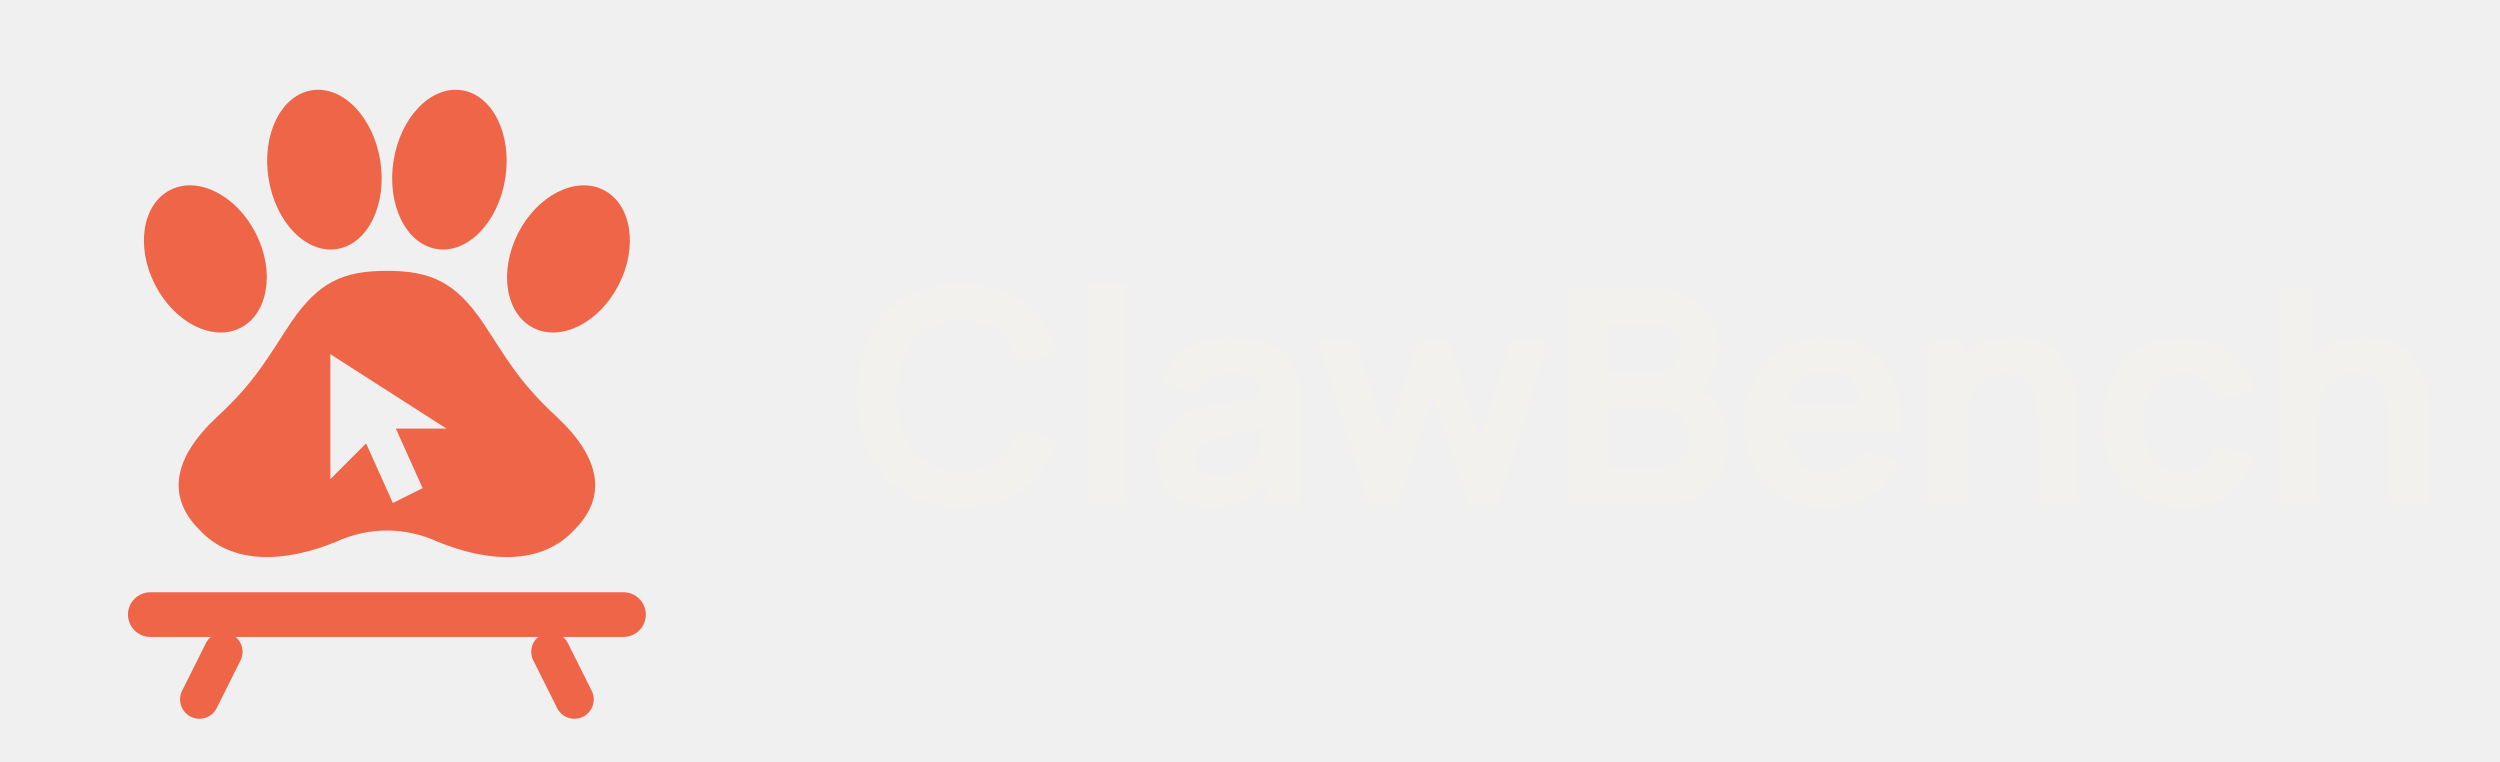
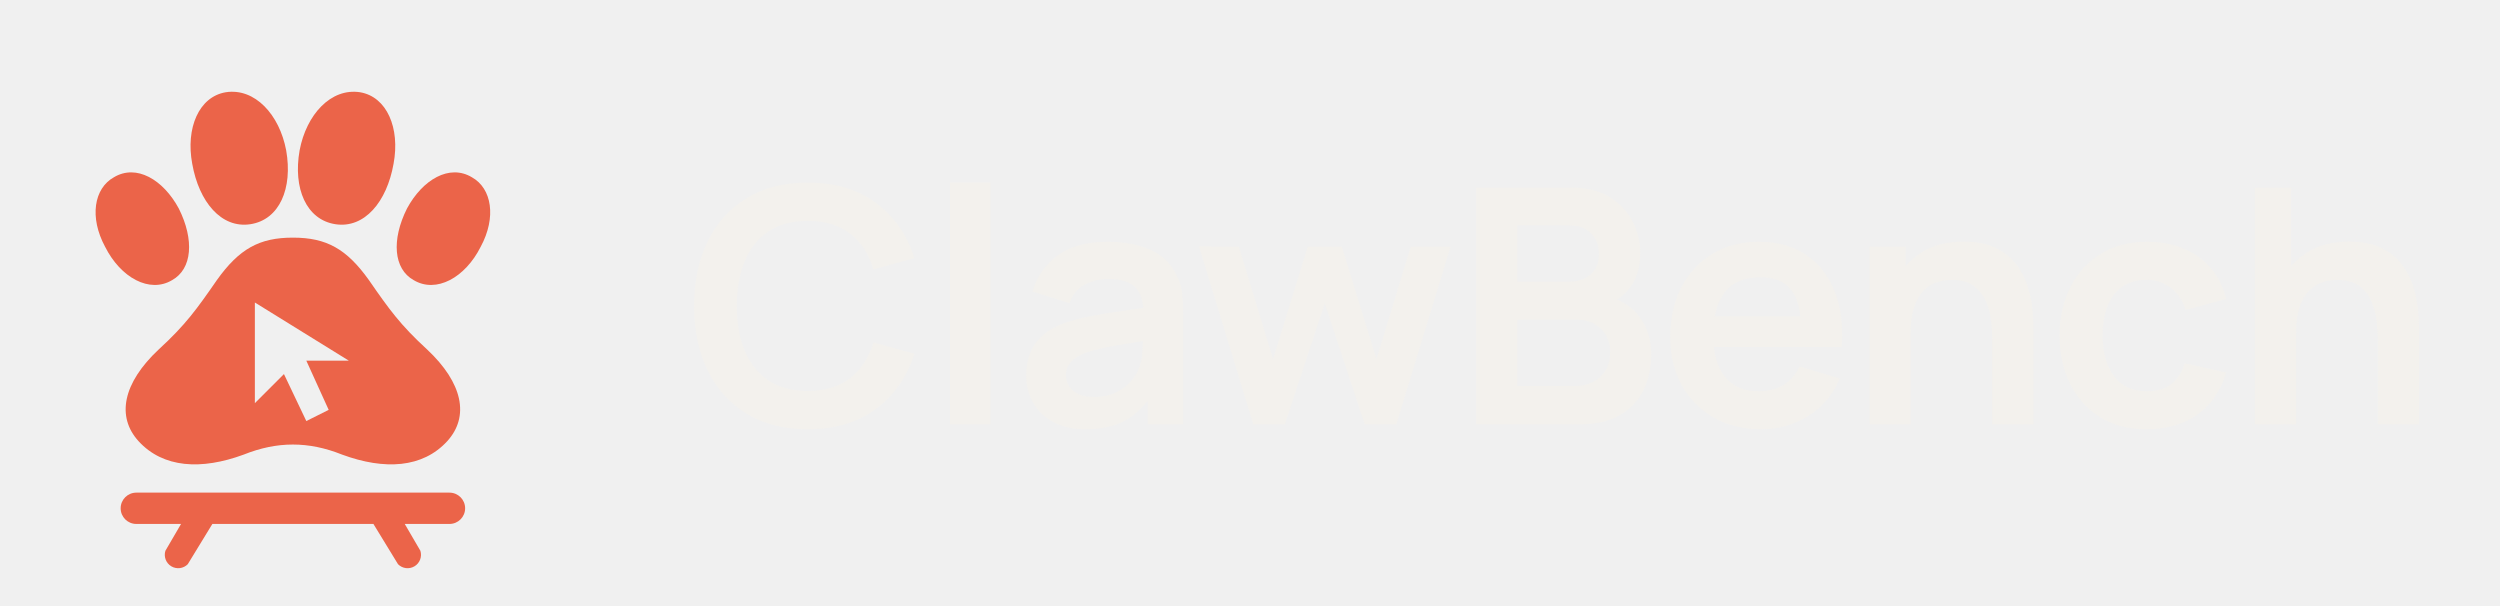
- <svg xmlns="http://www.w3.org/2000/svg" width="840" height="256" viewBox="0 0 840 256" fill="none" role="img" aria-labelledby="title description">
-   <defs>
-     <mask id="cursor-cutout" maskUnits="userSpaceOnUse" x="0" y="0" width="256" height="256">
-       <rect width="256" height="256" fill="#fff" />
-       <path d="M111 119v42l12-12 9 20 10-5-9-20h17Z" fill="#000" />
-     </mask>
-   </defs>
-   <g fill="#EF6548">
-     <ellipse cx="69" cy="87" rx="19" ry="26" transform="rotate(-27 69 87)" />
-     <ellipse cx="109" cy="57" rx="19" ry="27" transform="rotate(-9 109 57)" />
-     <ellipse cx="151" cy="57" rx="19" ry="27" transform="rotate(9 151 57)" />
-     <ellipse cx="191" cy="87" rx="19" ry="26" transform="rotate(27 191 87)" />
-     <path mask="url(#cursor-cutout)" d="M98 108c9-13 17-17 32-17s23 4 32 17c8 12 12 20 25 32 15 14 17 27 6 38-11 12-29 11-46 4-11-5-23-5-34 0-17 7-35 8-46-4-11-11-9-24 6-38 13-12 17-20 25-32Z" />
-     <rect x="43" y="199" width="174" height="15" rx="7.5" />
-     <path d="M75 219 67 235m118-16 8 16" fill="none" stroke="#EF6548" stroke-width="13" stroke-linecap="round" />
+ <svg xmlns="http://www.w3.org/2000/svg" width="760" height="184" viewBox="0 0 760 184" fill="none" role="img" aria-labelledby="title description">
+   <g transform="translate(2 9) scale(.68)">
+     <g fill="#EB6449">
+       <path d="M48 66c10-6 22 1 29 14 7 14 6 27-3 32-10 6-23-1-30-15-7-13-5-26 4-31Z" />
+       <path d="M98 28c13-2 24 10 27 26 3 17-3 31-16 33-13 2-23-10-26-27-3-16 3-30 15-32Z" />
+       <path d="M158 28c-13-2-24 10-27 26-3 17 3 31 16 33 13 2 23-10 26-27 3-16-3-30-15-32Z" />
+       <path d="M208 66c-10-6-22 1-29 14-7 14-6 27 3 32 10 6 23-1 30-15 7-13 5-26-4-31Z" />
+       <path fill-rule="evenodd" d="M94 112c10-14 19-19 34-19s24 5 34 19c9 13 14 20 26 31 16 15 19 30 9 41-11 12-28 13-47 6-15-6-29-6-44 0-19 7-36 6-47-6-10-11-7-26 9-41 12-11 17-18 26-31Zm17 10v45l13-13 10 21 10-5-10-22h19Z" />
+       <path d="M58 207h140a7 7 0 0 1 0 14h-20l7 12a6 6 0 0 1-10 6l-11-18H92l-11 18a6 6 0 0 1-10-6l7-12H58a7 7 0 0 1 0-14Z" />
+     </g>
  </g>
  <g fill="#F3F1ED">
-     <path d="M322.68 170.5Q311.89 170.5 304.12 165.79Q296.35 161.08 292.17 152.63Q288 144.18 288 133Q288 121.82 292.17 113.37Q296.35 104.92 304.12 100.21Q311.89 95.5 322.68 95.5Q335.1 95.5 343.46 101.69Q351.83 107.87 355.22 118.41L342.29 121.98Q340.26 115.18 335.36 111.38Q330.45 107.58 322.68 107.58Q315.63 107.58 310.93 110.73Q306.23 113.88 303.86 119.6Q301.49 125.31 301.48 133Q301.48 140.69 303.84 146.4Q306.21 152.11 310.92 155.26Q315.63 158.42 322.68 158.42Q330.45 158.42 335.36 154.6Q340.26 150.77 342.29 144.02L355.22 147.59Q351.83 158.13 343.46 164.31Q335.1 170.5 322.68 170.5Z" />
-     <path d="M365.6 169V95.5H378.42V169Z" />
-     <path d="M406.86 170.5Q401.02 170.5 396.98 168.28Q392.95 166.05 390.87 162.34Q388.8 158.62 388.8 154.15Q388.8 150.32 390.03 147.21Q391.25 144.11 393.89 141.79Q396.53 139.46 400.84 137.92Q403.98 136.84 408.24 136Q412.49 135.16 417.68 134.41Q422.87 133.65 428.83 132.76L424.22 135.32Q424.24 130.12 421.82 127.67Q419.4 125.22 413.67 125.22Q410.35 125.22 407.03 126.8Q403.7 128.38 402.38 132.29L390.72 128.62Q392.75 121.85 398.39 117.68Q404.03 113.5 413.68 113.5Q420.86 113.5 426.37 115.77Q431.87 118.04 434.63 123.42Q436.16 126.34 436.46 129.33Q436.76 132.32 436.76 135.93V169H425.52V157.59L427.25 159.71Q423.45 165.35 418.72 167.92Q414 170.5 406.86 170.5ZM409.5 160.34Q413.43 160.34 416.16 158.95Q418.89 157.56 420.52 155.67Q422.15 153.78 422.72 152.27Q423.71 150.02 423.87 147.07Q424.03 144.12 424.03 142.22L427.88 143.28Q422.12 144.21 418.29 144.87Q414.46 145.52 411.92 146.08Q409.38 146.64 407.43 147.33Q405.39 148.11 404.05 149.06Q402.71 150.02 402.03 151.23Q401.36 152.43 401.36 153.97Q401.36 155.89 402.31 157.32Q403.27 158.76 405.09 159.55Q406.9 160.34 409.5 160.34Z" />
-     <path d="M459.65 169 443.15 114.91 455.71 115 465.88 148.42 476.2 115H486.92L497.23 148.42L507.42 115H519.97L503.47 169H493.57L481.56 132.83L469.55 169Z" />
-     <path d="M527.35 169V97H556.03Q563.52 97 568.24 100Q572.96 103.01 575.2 107.6Q577.43 112.2 577.43 116.99Q577.43 123.01 574.66 127.08Q571.89 131.14 567.08 132.54L567.07 130.05Q573.85 131.52 577.3 136.39Q580.76 141.26 580.76 147.4Q580.76 153.82 578.35 158.68Q575.94 163.53 571.09 166.26Q566.25 169 559.03 169ZM540.35 156.92H557.58Q560.53 156.92 562.85 155.69Q565.17 154.47 566.49 152.25Q567.82 150.02 567.82 146.97Q567.82 144.25 566.67 142.09Q565.52 139.94 563.26 138.68Q561 137.41 557.74 137.41H540.35ZM540.35 125.42H555.84Q558.29 125.42 560.22 124.53Q562.15 123.63 563.28 121.82Q564.41 120.01 564.41 117.24Q564.41 113.72 562.17 111.35Q559.94 108.98 555.84 108.98H540.35Z" />
-     <path d="M613.97 170.5Q605.72 170.5 599.46 166.94Q593.2 163.37 589.68 157.09Q586.15 150.8 586.15 142.64Q586.15 133.79 589.61 127.25Q593.06 120.72 599.16 117.11Q605.26 113.5 613.23 113.5Q621.67 113.5 627.58 117.46Q633.5 121.42 636.35 128.62Q639.21 135.82 638.43 145.58H625.72V140.88Q625.7 132.35 622.86 128.51Q620.02 124.67 613.78 124.67Q606.61 124.67 603.17 129.07Q599.73 133.48 599.73 142Q599.73 149.88 603.17 154.2Q606.61 158.51 613.23 158.51Q617.46 158.51 620.49 156.64Q623.52 154.77 625.15 151.26L637.91 155Q634.84 162.36 628.31 166.43Q621.78 170.5 613.97 170.5ZM595.73 145.58V135.97H632.21V145.58Z" />
-     <path d="M685.12 169V143.24Q685.12 141.06 684.84 138.08Q684.56 135.09 683.41 132.2Q682.25 129.31 679.8 127.41Q677.35 125.51 673.02 125.51Q671 125.51 668.88 126.16Q666.75 126.8 664.97 128.5Q663.19 130.19 662.07 133.31Q660.96 136.43 660.96 141.43L653.48 138.04Q653.48 131.4 656.12 125.8Q658.76 120.19 663.97 116.81Q669.18 113.43 676.96 113.43Q683.12 113.43 687.07 115.5Q691.03 117.57 693.29 120.77Q695.55 123.98 696.58 127.52Q697.6 131.06 697.86 134.1Q698.13 137.14 698.13 138.77V169ZM647.96 169V115H659.38V132.33H660.96V169Z" />
-     <path d="M733.18 170.5Q724.8 170.5 718.85 166.76Q712.9 163.02 709.73 156.58Q706.56 150.13 706.55 142Q706.56 133.76 709.85 127.32Q713.13 120.87 719.13 117.19Q725.13 113.5 733.36 113.5Q742.74 113.5 749.16 118.22Q755.59 122.94 757.44 131.12L744.64 134.56Q743.35 130.28 740.24 127.88Q737.12 125.49 733.18 125.49Q728.67 125.49 725.78 127.65Q722.88 129.81 721.51 133.54Q720.13 137.28 720.13 142Q720.14 149.38 723.42 153.94Q726.71 158.51 733.18 158.51Q737.89 158.51 740.47 156.35Q743.05 154.2 744.36 150.18L757.44 152.99Q755.05 161.42 748.73 165.96Q742.4 170.5 733.18 170.5Z" />
-     <path d="M802.97 169V143.24Q802.97 141.06 802.69 138.08Q802.41 135.09 801.26 132.2Q800.1 129.31 797.65 127.41Q795.2 125.51 790.87 125.51Q788.85 125.51 786.73 126.16Q784.6 126.8 782.82 128.5Q781.04 130.19 779.92 133.31Q778.81 136.43 778.81 141.43L771.33 138.04Q771.33 131.4 773.97 125.8Q776.61 120.19 781.82 116.81Q787.03 113.43 794.81 113.43Q800.97 113.43 804.92 115.5Q808.88 117.57 811.14 120.77Q813.4 123.98 814.43 127.52Q815.45 131.06 815.71 134.1Q815.98 137.14 815.98 138.77V169ZM765.81 169V97H777.23V134.46H778.81V169Z" />
+     <path d="M245.55 130.5Q234.76 130.5 227.02 125.79Q219.28 121.07 215.14 112.62Q211 104.17 211 93Q211 81.83 215.14 73.38Q219.28 64.93 227.02 60.21Q234.76 55.5 245.55 55.5Q257.98 55.5 266.31 61.71Q274.64 67.91 277.99 78.47L265.53 81.9Q263.47 74.95 258.48 71.05Q253.49 67.15 245.55 67.15Q238.38 67.15 233.6 70.36Q228.82 73.57 226.41 79.39Q224.01 85.2 223.99 93Q223.98 100.8 226.39 106.61Q228.79 112.42 233.59 115.63Q238.38 118.85 245.55 118.85Q253.49 118.85 258.48 114.92Q263.47 111 265.53 104.1L277.99 107.53Q274.64 118.09 266.31 124.29Q257.98 130.5 245.55 130.5Z" />
+     <path d="M288.8 129V55.5H301.15V129Z" />
+     <path d="M330.04 130.5Q324.18 130.5 320.14 128.28Q316.09 126.06 314.02 122.35Q311.95 118.64 311.95 114.18Q311.95 110.3 313.22 107.19Q314.5 104.09 317.18 101.79Q319.85 99.49 324.14 98Q327.36 96.92 331.68 96.09Q335.99 95.25 341.15 94.52Q346.3 93.78 352.06 92.91L347.62 95.39Q347.65 89.95 345.16 87.38Q342.67 84.81 336.74 84.81Q333.23 84.81 329.86 86.47Q326.5 88.13 325.15 92.17L313.88 88.63Q315.89 81.82 321.53 77.66Q327.17 73.5 336.76 73.5Q343.96 73.5 349.44 75.81Q354.91 78.13 357.62 83.5Q359.1 86.37 359.4 89.35Q359.7 92.33 359.7 95.89V129H348.87V117.41L350.61 119.41Q346.9 125.16 342.08 127.83Q337.26 130.5 330.04 130.5ZM332.53 120.67Q336.56 120.67 339.39 119.24Q342.22 117.81 343.91 115.81Q345.6 113.8 346.18 112.07Q347.14 109.79 347.29 106.82Q347.44 103.86 347.44 101.99L351.2 103.08Q345.61 103.98 341.73 104.62Q337.86 105.26 335.17 105.83Q332.49 106.4 330.41 107.1Q328.35 107.87 326.94 108.85Q325.53 109.82 324.8 111.09Q324.06 112.36 324.06 114.02Q324.06 115.97 325.04 117.47Q326.01 118.97 327.9 119.82Q329.78 120.67 332.53 120.67Z" />
+     <path d="M381 129 364.5 74.91 376.61 75 387.01 109.15 397.54 75H407.92L418.45 109.15L428.87 75H440.97L424.47 129H414.87L402.73 92.24L390.6 129Z" />
+     <path d="M448.75 129V57H477.35Q484.72 57 489.42 59.96Q494.12 62.92 496.38 67.49Q498.64 72.05 498.64 76.87Q498.64 82.87 495.84 86.97Q493.04 91.08 488.2 92.51L488.18 90.02Q494.98 91.54 498.48 96.42Q501.98 101.3 501.98 107.52Q501.98 113.93 499.55 118.75Q497.12 123.58 492.28 126.29Q487.44 129 480.29 129ZM461.27 117.35H478.81Q481.89 117.35 484.31 116.1Q486.73 114.84 488.11 112.56Q489.5 110.28 489.5 107.14Q489.5 104.3 488.29 102.06Q487.08 99.82 484.75 98.49Q482.41 97.17 479.08 97.17H461.27ZM461.27 85.62H477.18Q479.71 85.62 481.72 84.67Q483.73 83.71 484.91 81.82Q486.08 79.93 486.08 77.09Q486.08 73.43 483.74 70.99Q481.39 68.55 477.18 68.55H461.27Z" />
+     <path d="M535.4 130.5Q527.18 130.5 520.96 126.94Q514.75 123.38 511.25 117.09Q507.75 110.8 507.75 102.61Q507.75 93.76 511.18 87.23Q514.61 80.7 520.68 77.1Q526.74 73.5 534.7 73.5Q543.1 73.5 548.99 77.43Q554.88 81.37 557.74 88.54Q560.6 95.71 559.87 105.45H547.61V100.93Q547.57 92.23 544.61 88.26Q541.64 84.29 535.22 84.29Q527.92 84.29 524.37 88.8Q520.83 93.31 520.83 102Q520.83 110.08 524.37 114.51Q527.92 118.93 534.7 118.93Q539.06 118.93 542.21 117Q545.35 115.06 547.05 111.41L559.3 115.06Q556.22 122.39 549.71 126.45Q543.21 130.5 535.4 130.5ZM516.95 105.45V96.14H553.84V105.45Z" />
+     <path d="M605.64 129V103.09Q605.64 100.71 605.31 97.65Q604.98 94.6 603.76 91.72Q602.55 88.83 600.05 86.96Q597.56 85.09 593.23 85.09Q591.05 85.09 588.85 85.8Q586.66 86.51 584.85 88.27Q583.05 90.04 581.94 93.2Q580.83 96.36 580.83 101.32L573.55 98.13Q573.55 91.35 576.21 85.74Q578.87 80.13 584.07 76.79Q589.27 73.45 596.95 73.45Q603 73.45 606.93 75.47Q610.85 77.49 613.13 80.64Q615.42 83.79 616.49 87.3Q617.56 90.82 617.86 93.92Q618.16 97.01 618.16 98.82V129ZM568.31 129V75H579.32V91.98H580.83V129Z" />
+     <path d="M652.62 130.5Q644.27 130.5 638.34 126.77Q632.41 123.04 629.27 116.59Q626.12 110.15 626.1 102Q626.12 93.74 629.38 87.3Q632.64 80.85 638.61 77.18Q644.58 73.5 652.79 73.5Q662.07 73.5 668.46 78.16Q674.86 82.82 676.75 90.89L664.43 94.23Q663.09 89.9 659.89 87.48Q656.68 85.07 652.62 85.07Q647.99 85.07 645.01 87.27Q642.03 89.48 640.61 93.31Q639.19 97.14 639.18 102Q639.2 109.58 642.58 114.26Q645.96 118.93 652.62 118.93Q657.4 118.93 660.09 116.75Q662.79 114.56 664.15 110.47L676.75 113.23Q674.31 121.55 668.03 126.02Q661.75 130.5 652.62 130.5Z" />
+     <path d="M722.84 129V103.09Q722.84 100.71 722.51 97.65Q722.18 94.6 720.96 91.72Q719.75 88.83 717.25 86.96Q714.76 85.09 710.43 85.09Q708.25 85.09 706.05 85.8Q703.86 86.51 702.05 88.27Q700.25 90.04 699.14 93.2Q698.03 96.36 698.03 101.32L690.75 98.13Q690.75 91.35 693.41 85.74Q696.07 80.13 701.27 76.79Q706.47 73.45 714.15 73.45Q720.2 73.45 724.13 75.47Q728.05 77.49 730.33 80.64Q732.62 83.79 733.69 87.3Q734.76 90.82 735.06 93.92Q735.36 97.01 735.36 98.82V129ZM685.51 129V57H696.52V94.73H698.03V129Z" />
  </g>
</svg>
